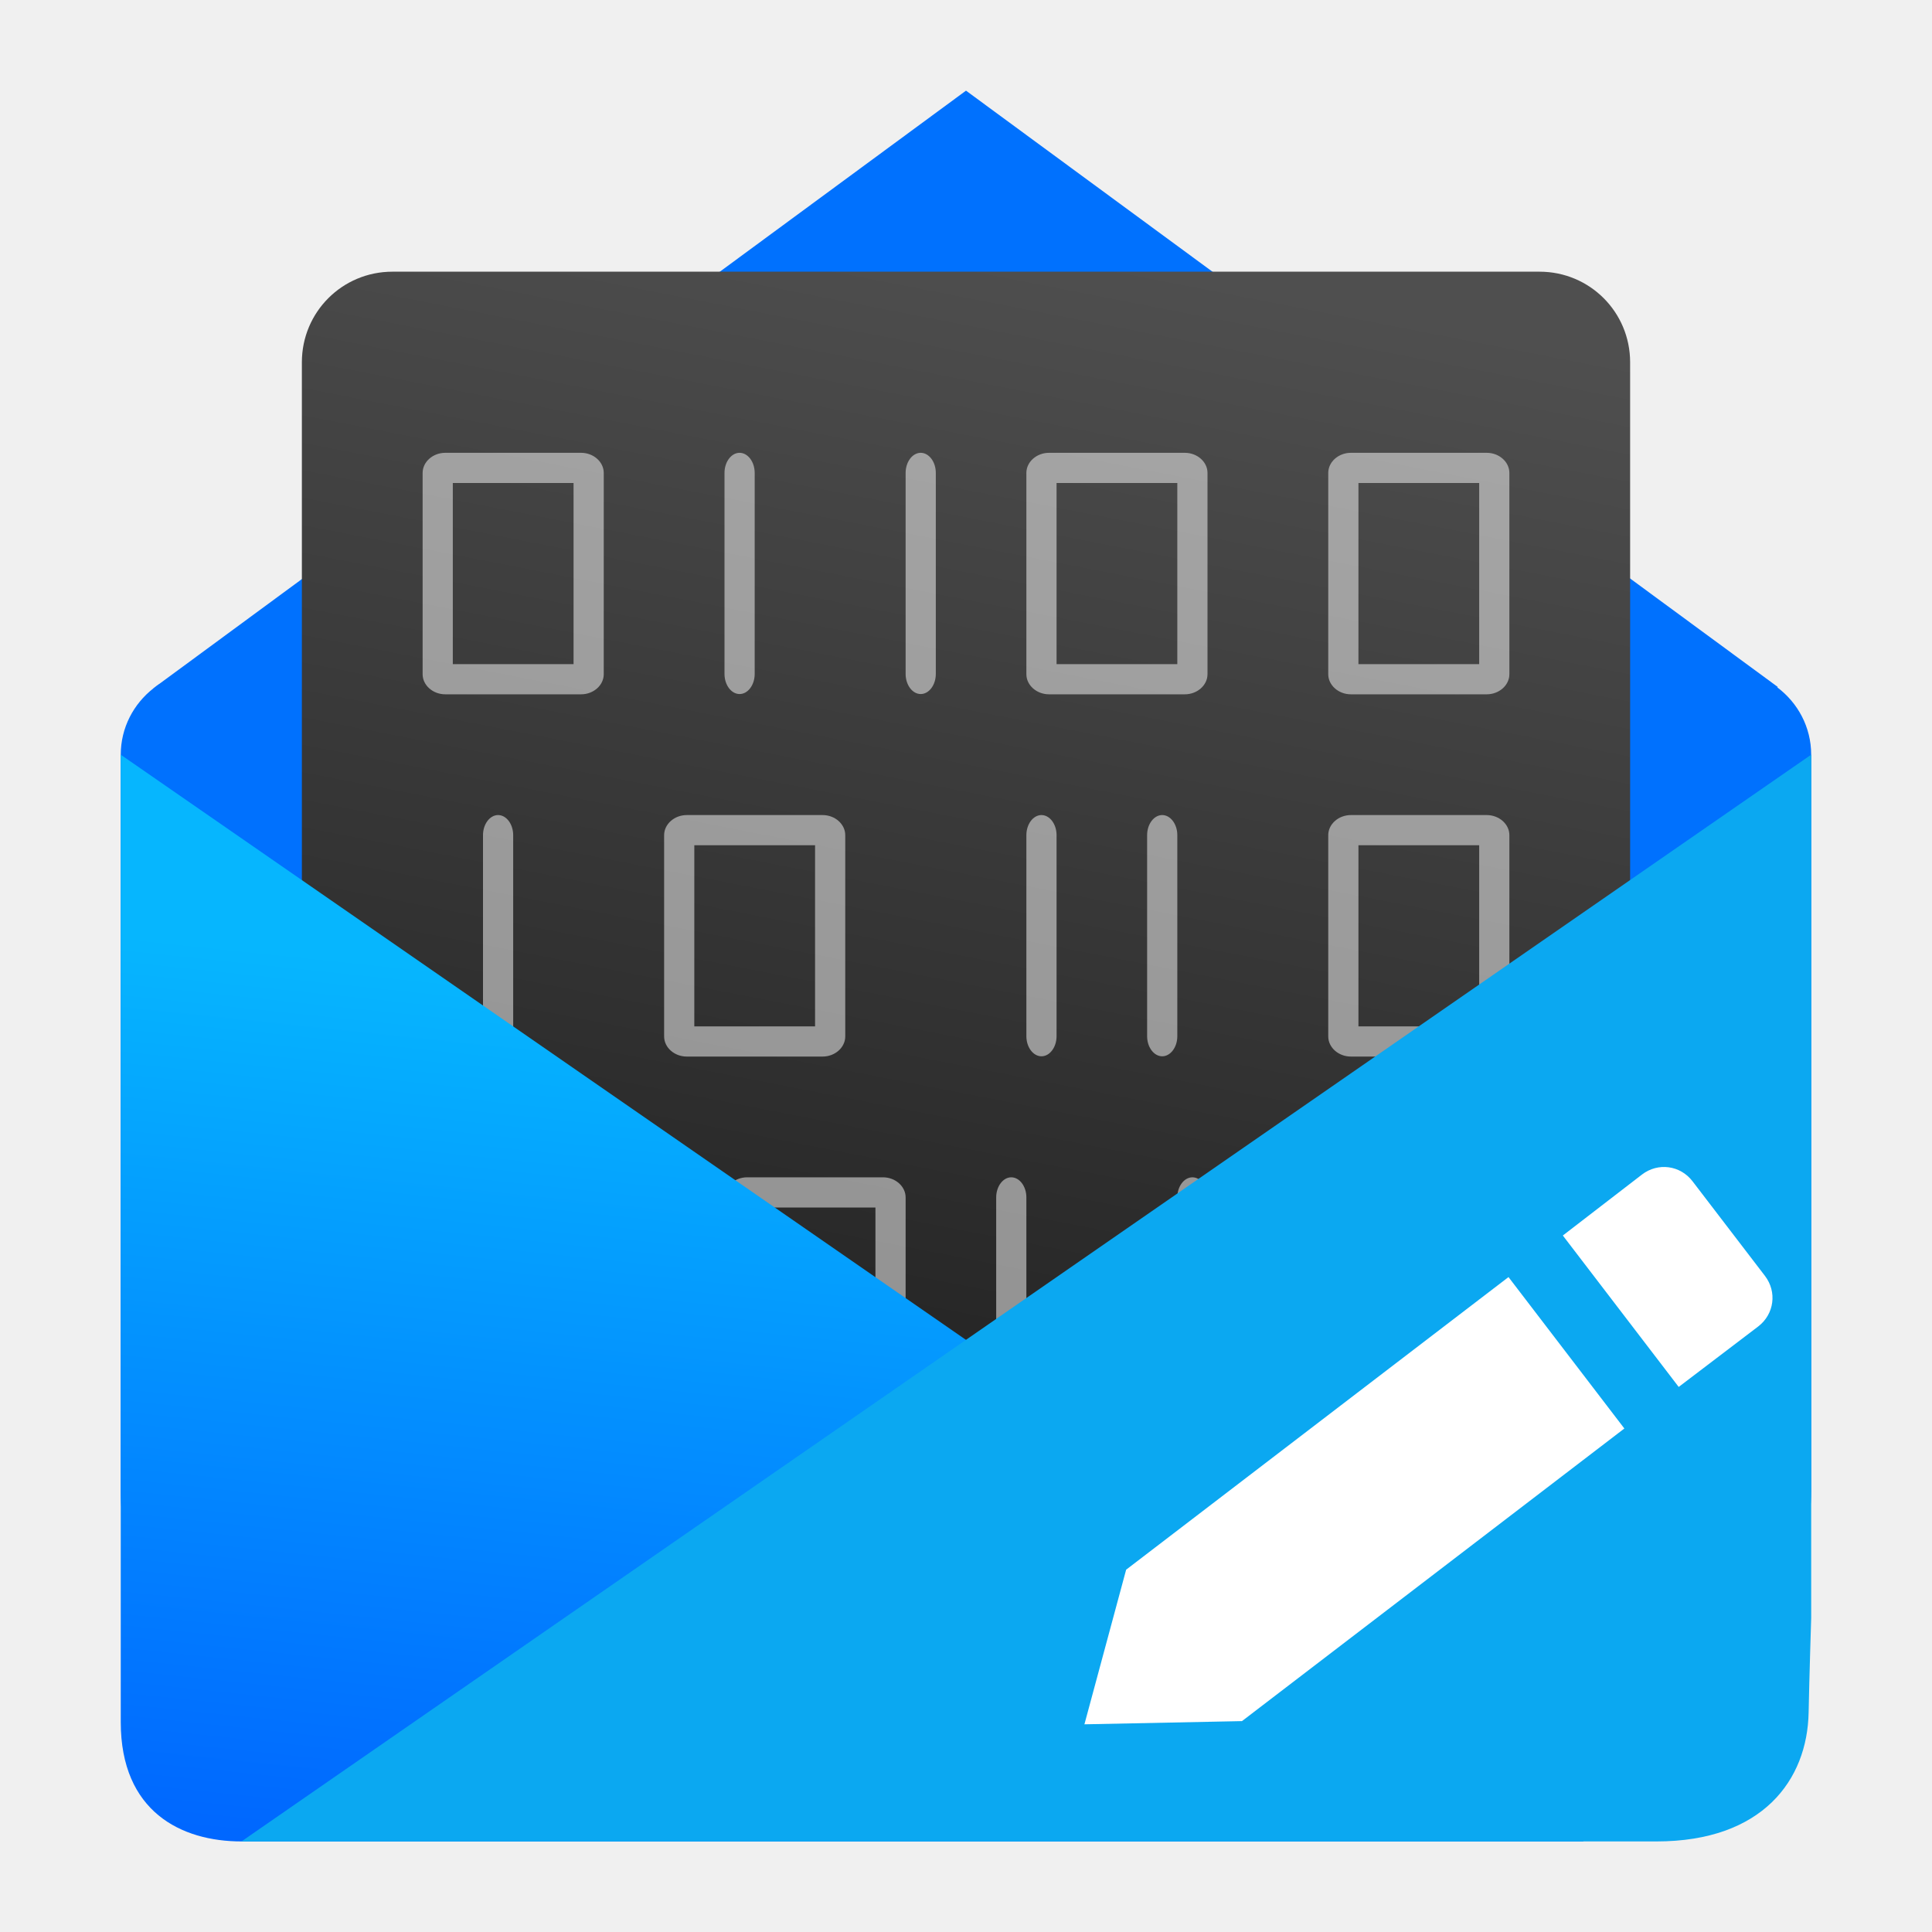
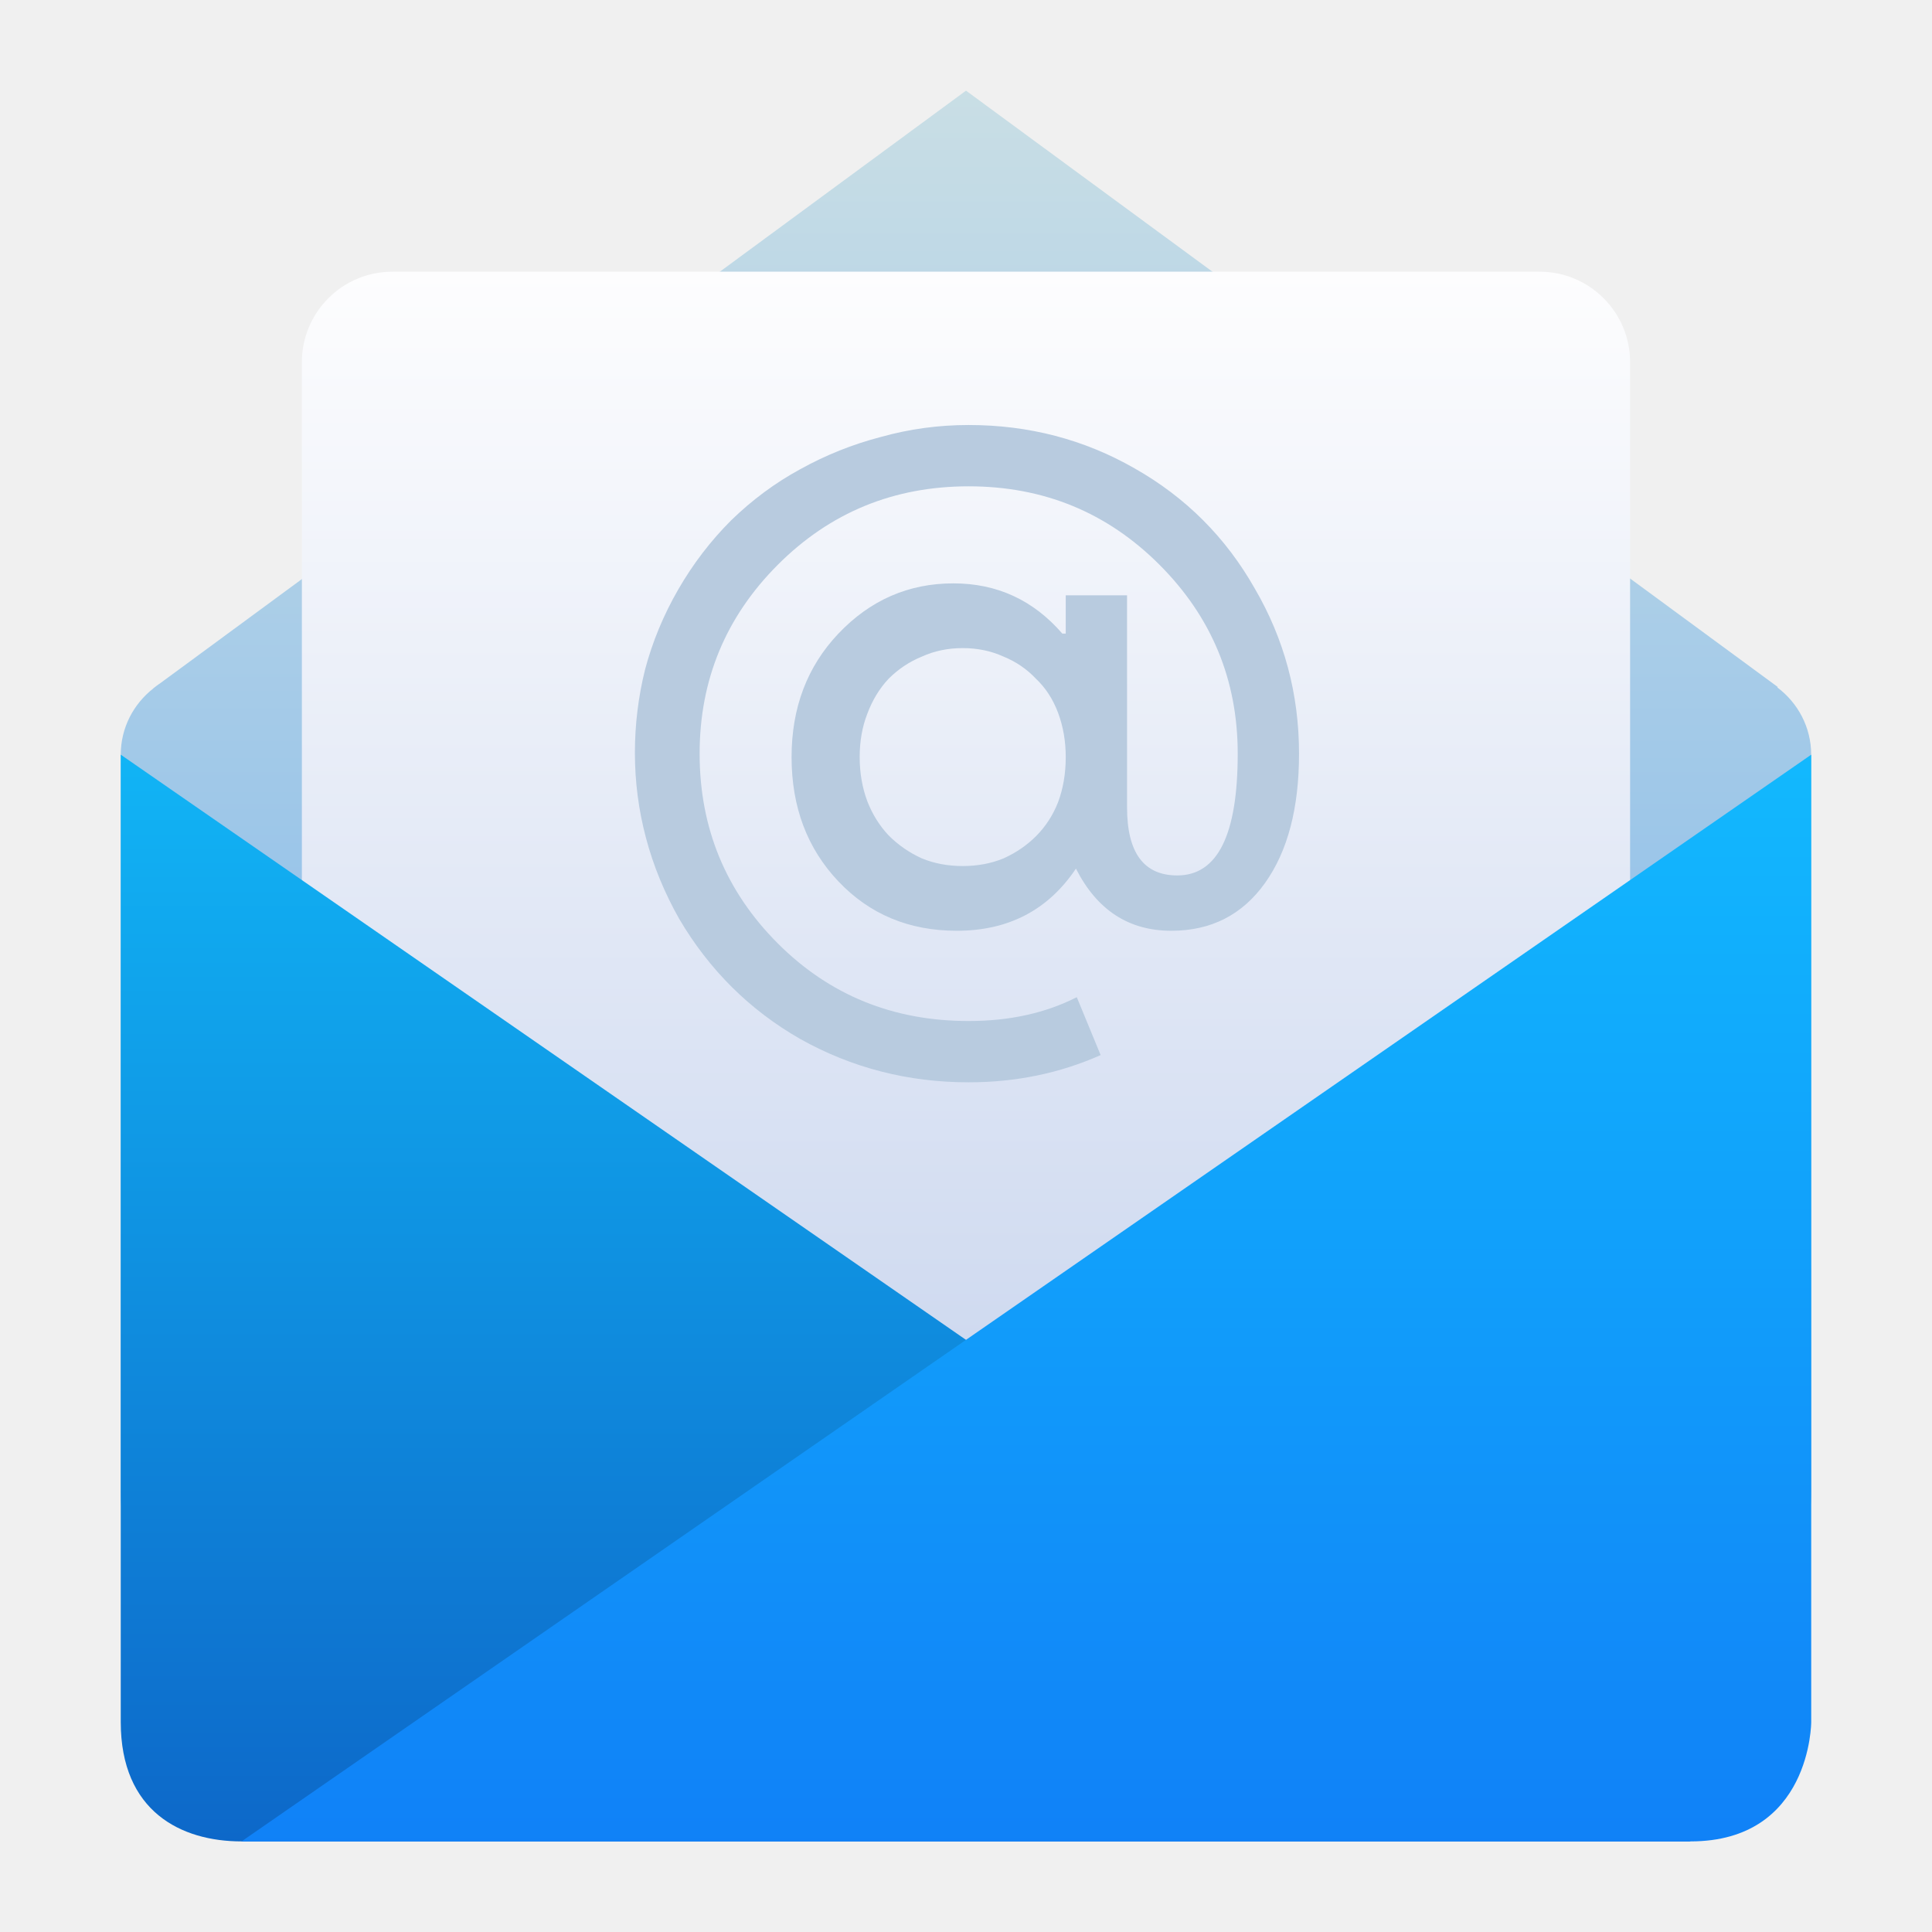
- <svg xmlns="http://www.w3.org/2000/svg" clip-rule="evenodd" fill-rule="evenodd" stroke-linejoin="round" stroke-miterlimit="2" viewBox="0 0 64 64">
-   <linearGradient id="a" x2="1" gradientTransform="matrix(7.95181 -39.0024 39.0024 7.95181 381.07 119.569)" gradientUnits="userSpaceOnUse">
-     <stop stop-color="#222" offset="0" />
-     <stop stop-color="#4f4f4f" offset="1" />
-   </linearGradient>
-   <linearGradient id="b" x2="1" gradientTransform="matrix(3.22721 -28.9993 28.9993 3.22721 736.626 141.683)" gradientUnits="userSpaceOnUse">
-     <stop stop-color="#0067ff" offset="0" />
-     <stop stop-color="#06b6fe" offset="1" />
-   </linearGradient>
-   <g fill-rule="nonzero">
-     <path d="m5.274 22.655c-.057.037-.109.081-.164.123l-.033.024v.004c-.651.512-1.077 1.299-1.077 2.196v24.397c0 4 3.154 4 4 4h47.998s4 0 4-4v-24.397c0-.917-.444-1.721-1.121-2.231l.012-.016-26.889-19.752s-26.889 19.777-26.725 19.654l-.001-.002z" fill="#0071fe" />
-     <path d="m13 9c-1.662 0-3 1.338-3 3v46h44v-46c0-1.662-1.338-3-3-3z" fill="url(#a)" />
-     <path d="m14.75 15c-.411 0-.75.301-.75.666v6.668c0 .365.339.666.75.666h4.5c.411 0 .75-.301.75-.666v-6.668c0-.365-.339-.666-.75-.666zm9.742 0c-.271.006-.492.304-.492.665v6.661c0 .365.226.665.5.665s.5-.3.5-.665v-6.661c0-.365-.226-.665-.5-.665zm6 0c-.271.006-.492.304-.492.665v6.661c0 .365.226.665.5.665s.5-.3.5-.665v-6.661c0-.365-.226-.665-.5-.665zm4.258 0c-.411 0-.75.301-.75.666v6.668c0 .365.339.666.75.666h4.5c.411 0 .75-.301.75-.666v-6.668c0-.365-.339-.666-.75-.666zm10 0c-.411 0-.75.301-.75.666v6.668c0 .365.339.666.75.666h4.5c.411 0 .75-.301.75-.666v-6.668c0-.365-.339-.666-.75-.666zm-29.75 1h4v6h-4zm20 0h4v6h-4zm10 0h4v6h-4zm-28.492 11h-.008c-.274 0-.5.3-.5.665v6.661c0 .365.226.665.5.665s.5-.3.5-.665v-6.661c0-.361-.221-.659-.492-.665zm6.242 0c-.411 0-.75.301-.75.666v6.668c0 .365.339.666.75.666h4.5c.411 0 .75-.301.75-.666v-6.668c0-.365-.339-.666-.75-.666zm11.742 0c-.271.006-.492.304-.492.665v6.661c0 .365.226.665.5.665s.5-.3.5-.665v-6.661c0-.365-.226-.665-.5-.665zm4 0c-.271.006-.492.304-.492.665v6.661c0 .365.226.665.5.665s.5-.3.5-.665v-6.661c0-.365-.226-.665-.5-.665zm6.258 0c-.411 0-.75.301-.75.666v6.668c0 .365.339.666.75.666h4.5c.411 0 .75-.301.75-.666v-6.668c0-.365-.339-.666-.75-.666zm-21.75 1h4v6h-4zm22 0h4v6h-4zm-30.25 11c-.411 0-.75.301-.75.666v6.668c0 .365.339.666.75.666h4.5c.411 0 .75-.301.75-.666v-6.668c0-.365-.339-.666-.75-.666zm10 0c-.411 0-.75.301-.75.666v6.668c0 .365.339.666.75.666h4.5c.411 0 .75-.301.75-.666v-6.668c0-.365-.339-.666-.75-.666zm8.758 0h-.008c-.274 0-.5.3-.5.665v6.661c0 .365.226.665.5.665s.5-.3.5-.665v-6.661c0-.361-.221-.659-.492-.665zm6 0h-.008c-.274 0-.5.3-.5.665v6.661c0 .365.226.665.5.665s.5-.3.5-.665v-6.661c0-.361-.221-.659-.492-.665zm5.242 0c-.411 0-.75.301-.75.666v6.668c0 .365.339.666.75.666h4.5c.411 0 .75-.301.75-.666v-6.668c0-.365-.339-.666-.75-.666zm-29.75 1h4v6h-4zm10 0h4v6h-4zm20 0h4v6h-4zm-30.25 11c-.411 0-.75.301-.75.666v6.668c0 .365.339.666.75.666h4.5c.411 0 .75-.301.75-.666v-6.668c0-.365-.339-.666-.75-.666zm10.758 0h-.008c-.274 0-.5.3-.5.665v6.661c0 .365.226.665.5.665s.5-.3.5-.665v-6.661c0-.361-.221-.659-.492-.665zm4 0h-.008c-.274 0-.5.3-.5.665v6.661c0 .365.226.665.5.665s.5-.3.5-.665v-6.661c0-.361-.221-.659-.492-.665zm7.242 0c-.411 0-.75.301-.75.666v6.668c0 .365.339.666.75.666h4.5c.411 0 .75-.301.75-.666v-6.668c0-.365-.339-.666-.75-.666zm10.742 0c-.271.006-.492.304-.492.665v6.661c0 .365.226.665.5.665s.5-.3.5-.665v-6.661c0-.365-.226-.665-.5-.665zm-32.492 1h4v6h-4zm22 0h4v6h-4z" fill="#fff" fill-opacity=".5" />
-     <path d="m4 25.001 49.277 34.115-.285.974-.549.91h-44.443c-2 0-4-.989-4-3.956v-32.043z" fill="url(#b)" />
-     <path d="m54.869 61c3.526 0 5.002-2.043 5.044-4.272.021-1.112.085-3.128.085-3.128v-28.6l-51.998 35.999h42.327z" fill="#0ba8f1" />
-     <path d="m37.305 51.998-1.382 5.122 5.219-.106 12.667-9.693-3.838-5.016zm20.939-8.058c.53-.407.628-1.144.222-1.675l-2.399-3.134c-.406-.531-1.144-.629-1.674-.223l-2.622 2.02 3.838 5.016z" fill="#fff" />
-   </g>
+ <svg xmlns="http://www.w3.org/2000/svg" xmlns:xlink="http://www.w3.org/1999/xlink" width="64" height="64" version="1" id="svg6">
+   <defs id="defs6">
+     <linearGradient id="linearGradient12">
+       <stop style="stop-color:#cfdaf0;stop-opacity:1;" offset="0" id="stop12" />
+       <stop style="stop-color:#fdfdfe;stop-opacity:1;" offset="1" id="stop13" />
+     </linearGradient>
+     <linearGradient id="linearGradient10">
+       <stop style="stop-color:#12c5ff;stop-opacity:1;" offset="0" id="stop10" />
+       <stop style="stop-color:#0c57bf;stop-opacity:1;" offset="1" id="stop11" />
+     </linearGradient>
+     <linearGradient id="linearGradient8">
+       <stop style="stop-color:#12c5ff;stop-opacity:1;" offset="0" id="stop8" />
+       <stop style="stop-color:#1075f6;stop-opacity:1;" offset="1" id="stop9" />
+     </linearGradient>
+     <linearGradient id="linearGradient6">
+       <stop style="stop-color:#c9dee5;stop-opacity:1;" offset="0" id="stop6" />
+       <stop style="stop-color:#7eb6eb;stop-opacity:1;" offset="1" id="stop7" />
+     </linearGradient>
+     <linearGradient xlink:href="#linearGradient6" id="linearGradient7" x1="31.999" y1="3.004" x2="31.999" y2="44.999" gradientUnits="userSpaceOnUse" />
+     <linearGradient xlink:href="#linearGradient8" id="linearGradient9" x1="33.999" y1="17.001" x2="33.999" y2="68.999" gradientUnits="userSpaceOnUse" />
+     <linearGradient xlink:href="#linearGradient10" id="linearGradient11" x1="29.999" y1="17.001" x2="29.999" y2="68.999" gradientUnits="userSpaceOnUse" />
+     <linearGradient xlink:href="#linearGradient12" id="linearGradient13" x1="32" y1="44.385" x2="32" y2="9" gradientUnits="userSpaceOnUse" />
+   </defs>
+   <path style="fill:url(#linearGradient7);fill-opacity:1" d="m 5.274,22.655 c -0.057,0.037 -0.11,0.082 -0.164,0.123 l -0.033,0.025 0,0.004 c -0.652,0.512 -1.077,1.299 -1.077,2.196 l 3e-5,24.397 c 4e-6,4 3.154,4 4,4 l 47.998,0 c 0,0 4,0 4,-4 l -4e-5,-24.397 c 0,-0.917 -0.444,-1.721 -1.121,-2.231 l 0.012,-0.016 L 32,3.003 c 0,0 -26.889,19.777 -26.725,19.654 z" id="path2" />
+   <rect style="fill:url(#linearGradient13)" width="43.999" height="35.999" x="10" y="9" rx="3" ry="2.998" id="rect3" />
+   <path style="fill:url(#linearGradient11);fill-opacity:1" d="m 4,25 51.998,35.999 -47.998,0 C 6,60.999 4,60.01 4,57.043 Z" id="path4" />
+   <path style="fill:url(#linearGradient9);fill-opacity:1" d="m 55.999,60.999 c 4,0 4,-3.956 4,-3.956 l 0,-32.043 -51.998,35.999 z" id="path5" />
+   <path d="m 43.032,24.966 c 0,1.805 -0.376,3.234 -1.128,4.287 -0.752,1.053 -1.787,1.58 -3.103,1.58 -1.41,0 -2.463,-0.686 -3.159,-2.059 -0.921,1.373 -2.237,2.059 -3.948,2.059 -1.58,0 -2.887,-0.545 -3.921,-1.636 -1.034,-1.091 -1.551,-2.463 -1.551,-4.118 0,-1.636 0.517,-2.999 1.551,-4.09 1.053,-1.109 2.322,-1.664 3.808,-1.664 1.448,0 2.651,0.555 3.61,1.664 h 0.113 v -1.269 h 2.031 v 7.023 c 0,1.504 0.554,2.257 1.664,2.257 1.335,0 2.002,-1.345 2.002,-4.034 0,-2.444 -0.865,-4.531 -2.595,-6.261 -1.73,-1.73 -3.836,-2.595 -6.318,-2.595 -2.482,0 -4.588,0.865 -6.318,2.595 -1.729,1.73 -2.594,3.817 -2.594,6.261 0,2.463 0.865,4.56 2.594,6.29 1.712,1.711 3.818,2.567 6.318,2.567 1.354,0 2.548,-0.264 3.582,-0.79 l 0.79,1.918 c -1.354,0.602 -2.811,0.902 -4.372,0.902 -2.012,0 -3.873,-0.479 -5.584,-1.438 -1.674,-0.959 -3.009,-2.285 -4.005,-3.977 -0.489,-0.865 -0.856,-1.758 -1.1,-2.68 -0.245,-0.921 -0.367,-1.861 -0.367,-2.82 0,-0.94 0.113,-1.862 0.338,-2.764 0.245,-0.921 0.612,-1.805 1.1,-2.651 0.489,-0.847 1.072,-1.608 1.749,-2.285 0.696,-0.677 1.457,-1.241 2.285,-1.692 0.846,-0.47 1.739,-0.828 2.679,-1.072 0.94,-0.263 1.909,-0.395 2.905,-0.395 1.994,0 3.827,0.479 5.5,1.438 1.693,0.959 3.018,2.285 3.977,3.977 0.978,1.674 1.467,3.498 1.467,5.472 z m -14.554,0.113 c 0,0.526 0.085,1.015 0.254,1.467 0.169,0.432 0.404,0.808 0.705,1.128 0.32,0.32 0.686,0.573 1.1,0.761 0.414,0.17 0.865,0.254 1.354,0.254 0.489,0 0.94,-0.084 1.354,-0.254 0.413,-0.188 0.771,-0.432 1.072,-0.733 0.319,-0.32 0.564,-0.696 0.733,-1.128 0.169,-0.451 0.254,-0.95 0.254,-1.495 0,-0.526 -0.085,-1.015 -0.254,-1.467 -0.169,-0.451 -0.414,-0.827 -0.733,-1.128 -0.301,-0.32 -0.659,-0.564 -1.072,-0.733 -0.414,-0.188 -0.865,-0.282 -1.354,-0.282 -0.489,0 -0.94,0.094 -1.354,0.282 -0.414,0.169 -0.78,0.413 -1.1,0.733 -0.301,0.32 -0.536,0.705 -0.705,1.157 -0.169,0.432 -0.254,0.912 -0.254,1.438 z" style="clip-rule:evenodd;fill:#b8cbdf;fill-opacity:1;fill-rule:nonzero;stroke-linejoin:round;stroke-miterlimit:2" id="path5-6" />
</svg>
